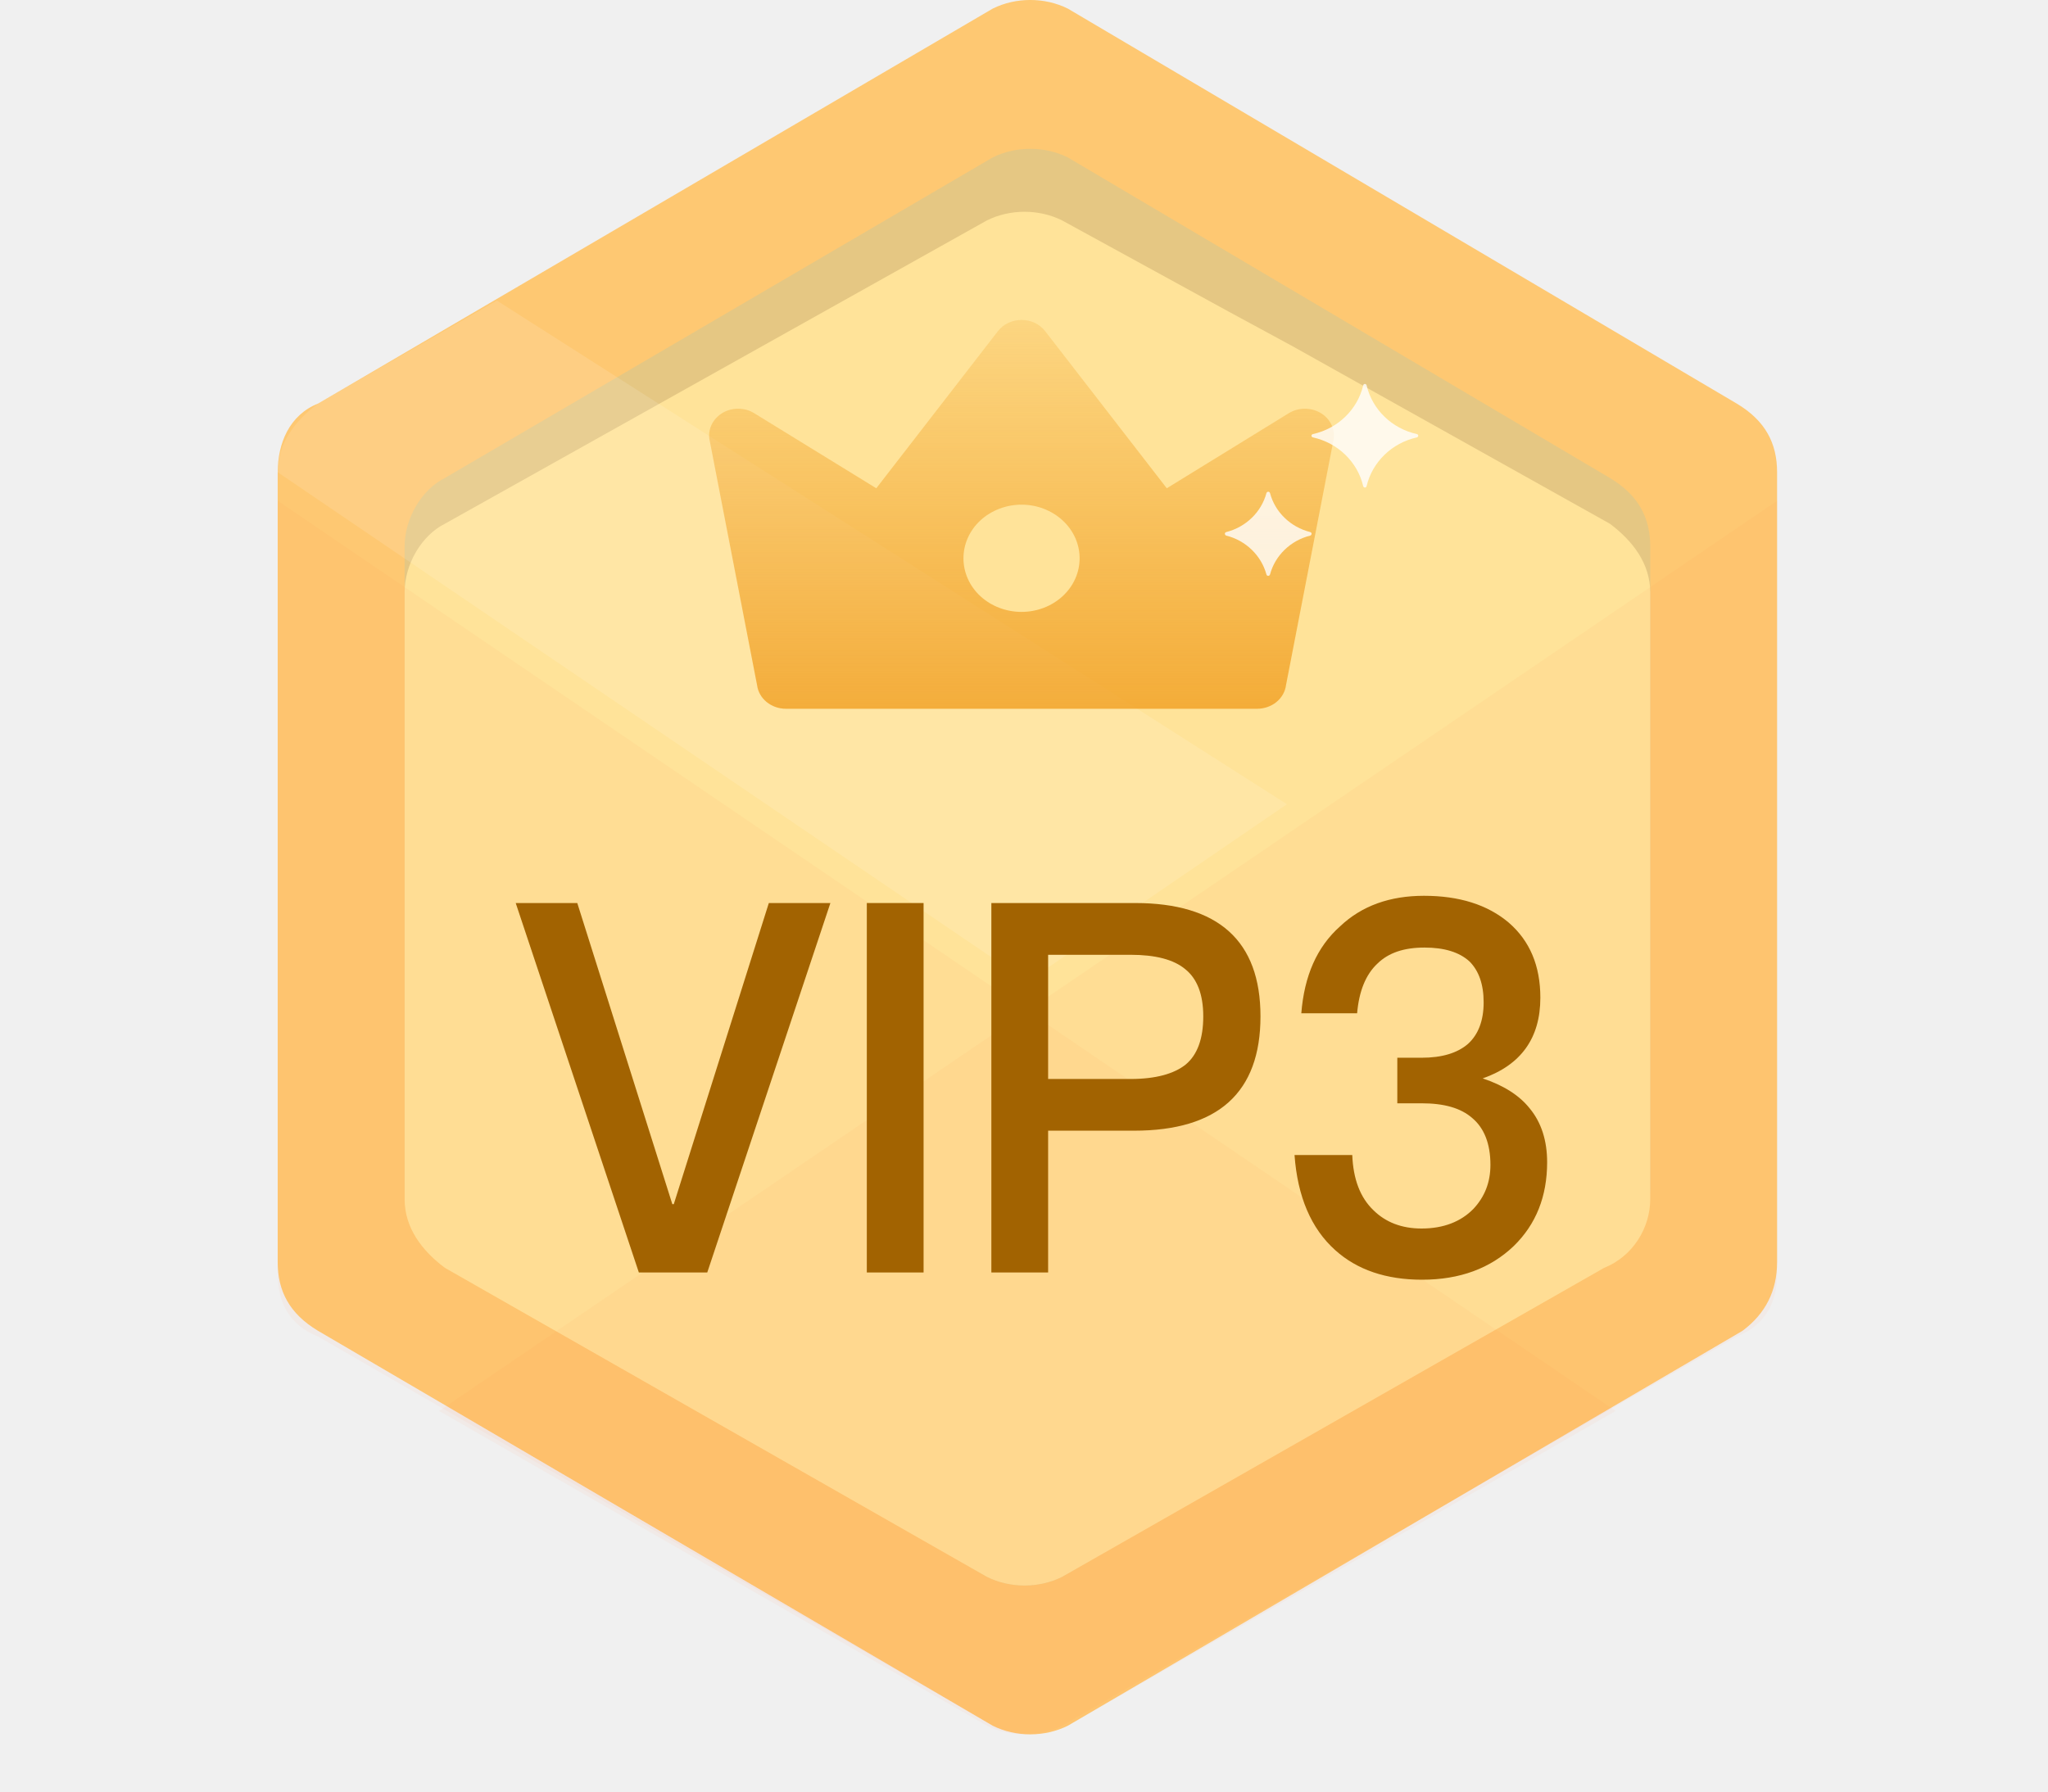
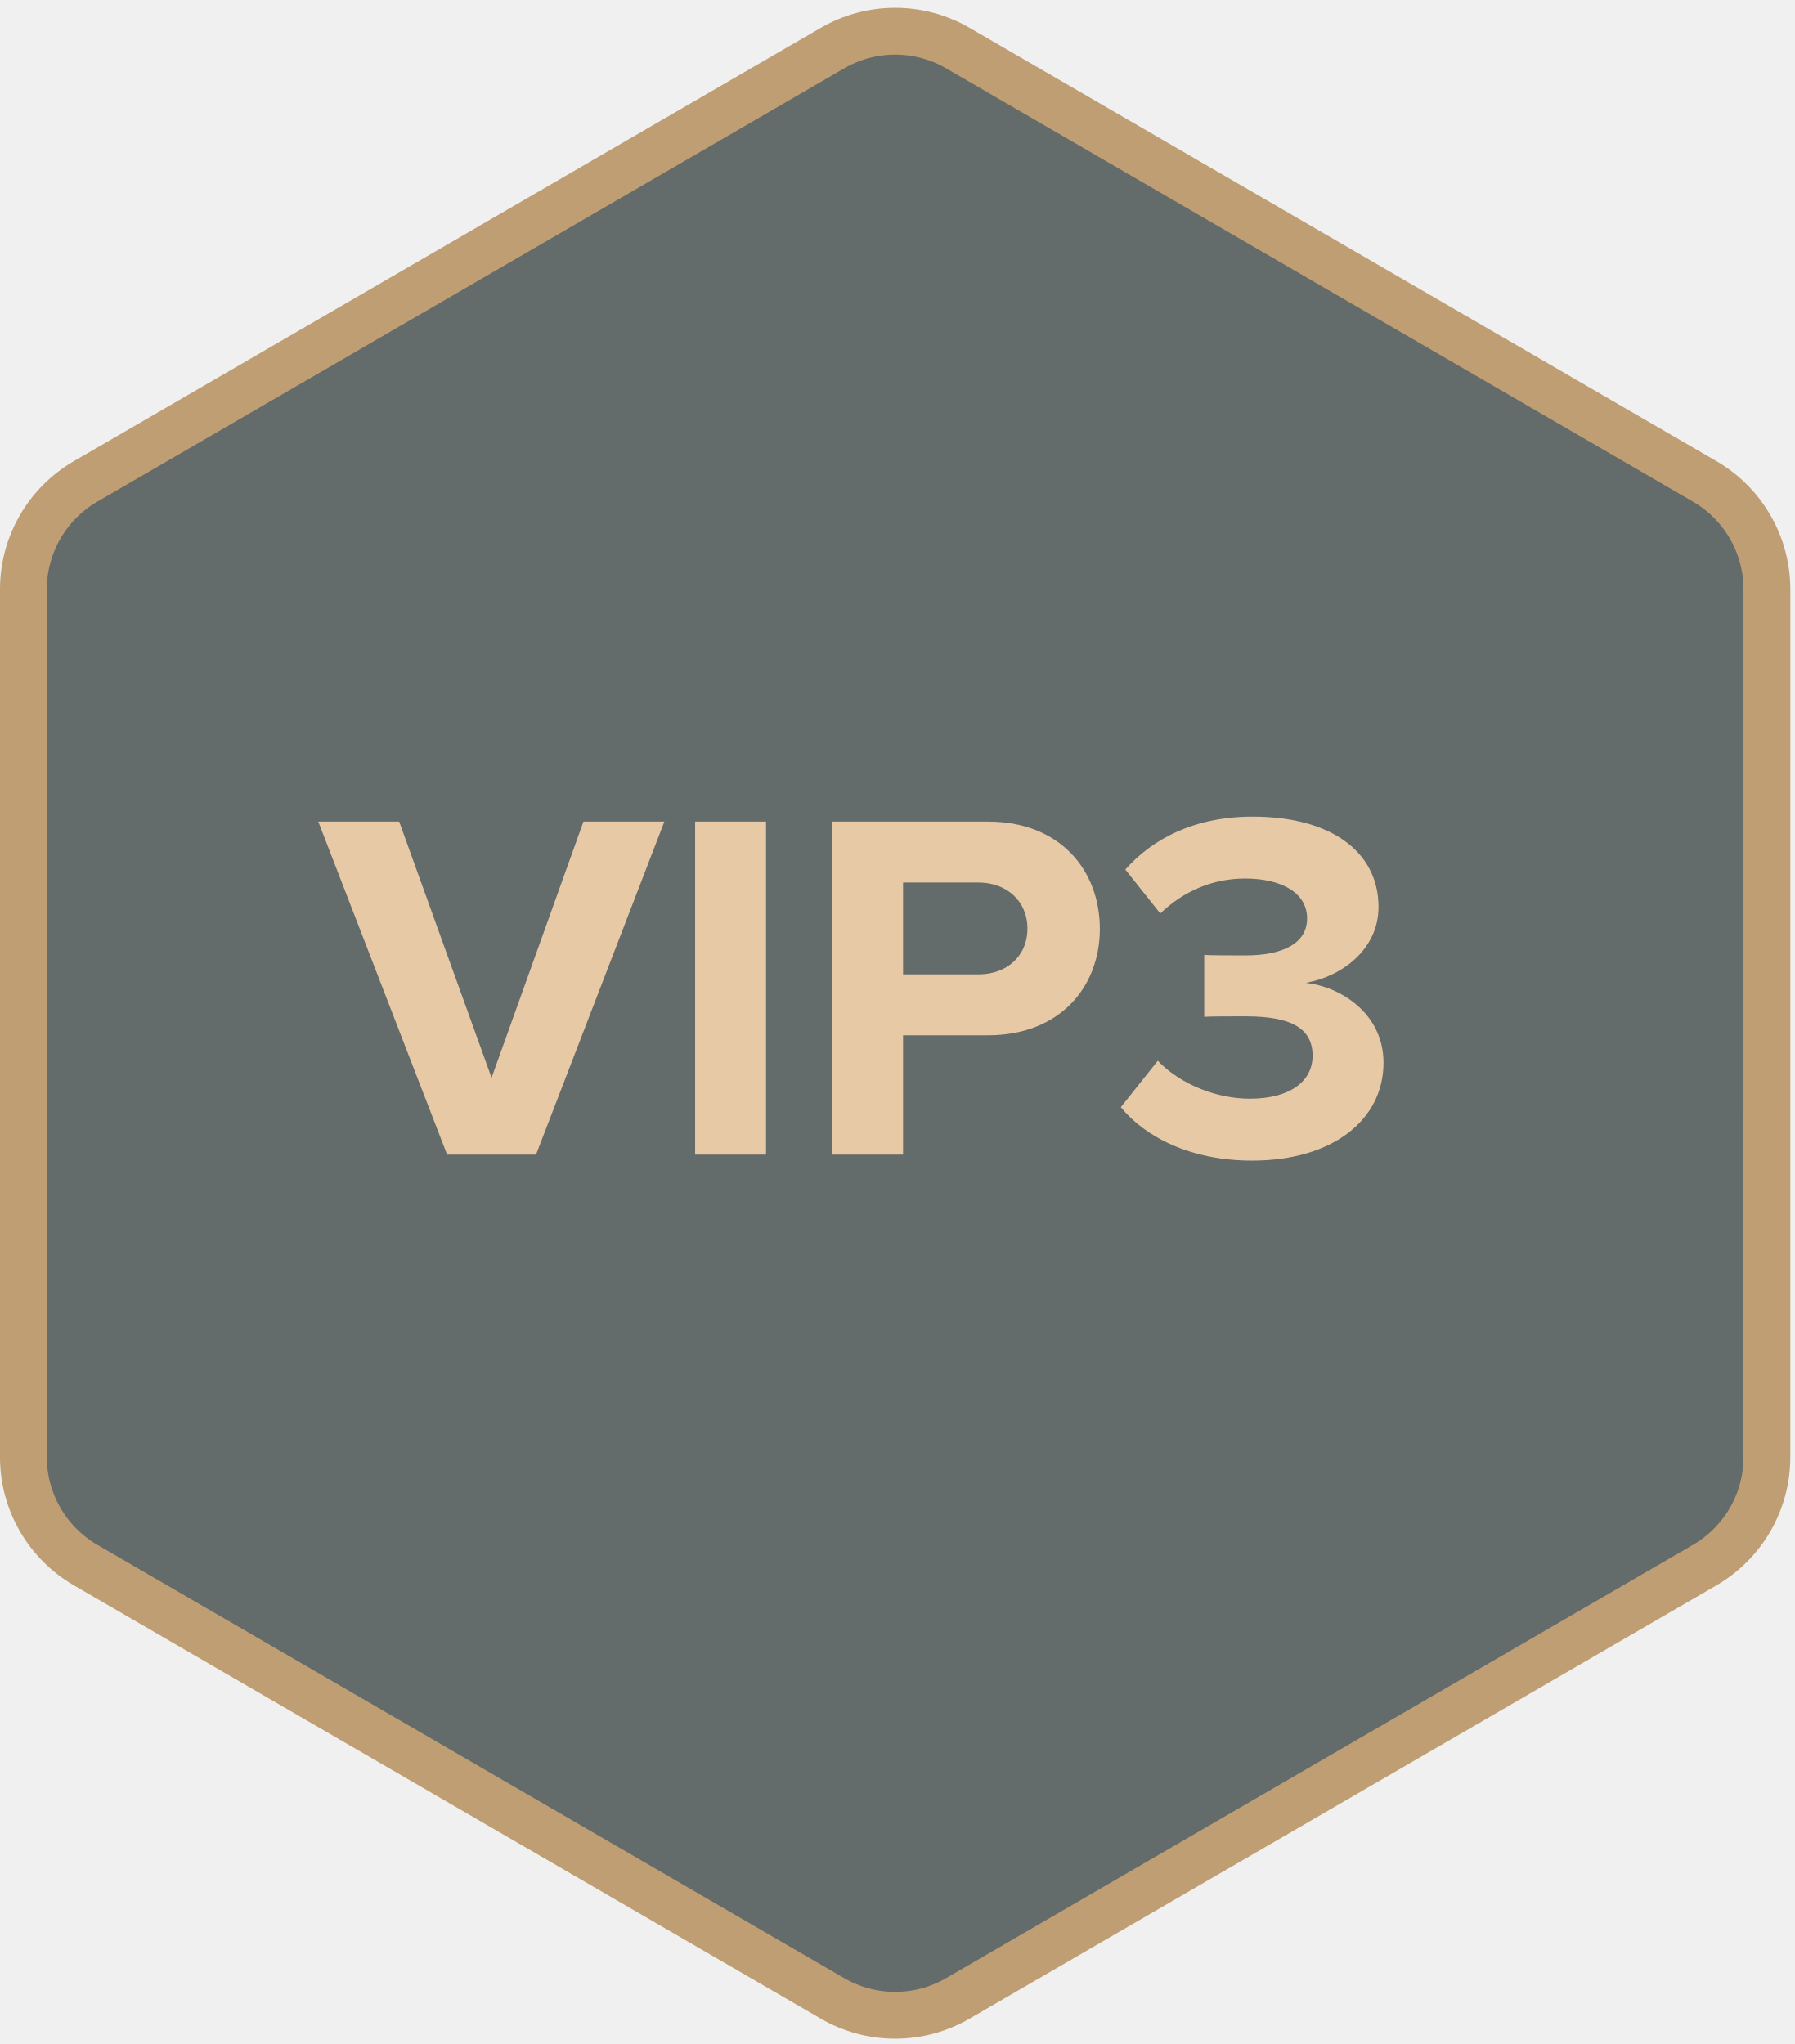
- <svg xmlns="http://www.w3.org/2000/svg" width="32" height="28" viewBox="0 0 32 28" fill="none">
-   <path d="M27.767 19.725V7.38C27.767 6.933 27.587 6.575 27.136 6.307L16.684 0.134C16.323 -0.045 15.873 -0.045 15.512 0.134L4.97 6.307C4.519 6.486 4.339 6.933 4.339 7.38V19.725C4.339 20.172 4.519 20.53 4.97 20.799L15.512 26.971C15.873 27.15 16.323 27.15 16.684 26.971L27.226 20.799C27.587 20.53 27.767 20.172 27.767 19.725Z" fill="#FEC872" />
-   <path d="M25.785 18.562V8.543C25.785 8.096 25.604 7.738 25.154 7.47L16.684 2.46C16.323 2.281 15.873 2.281 15.512 2.46L6.952 7.47C6.592 7.648 6.322 8.096 6.322 8.543V18.562C6.322 19.009 6.502 19.367 6.952 19.636L15.422 24.645C15.783 24.824 16.233 24.824 16.594 24.645L25.064 19.636C25.514 19.367 25.785 19.009 25.785 18.562Z" fill="#E5C783" />
-   <path d="M25.785 18.741V9.259C25.785 8.812 25.514 8.454 25.154 8.185L20.198 5.412L19.207 4.875L16.594 3.444C16.233 3.265 15.783 3.265 15.422 3.444L6.952 8.185C6.592 8.364 6.322 8.812 6.322 9.259V18.741C6.322 19.189 6.592 19.546 6.952 19.815L15.422 24.645C15.783 24.824 16.233 24.824 16.594 24.645L25.064 19.815C25.514 19.636 25.785 19.189 25.785 18.741Z" fill="#FFE399" />
-   <path opacity="0.05" d="M4.339 7.827V19.904C4.339 20.351 4.519 20.709 4.97 20.888L15.512 26.971C15.873 27.15 16.323 27.15 16.684 26.971L25.244 22.051L4.339 7.827Z" fill="#FF6D32" />
-   <path opacity="0.12" d="M7.763 4.697L4.97 6.307C4.609 6.575 4.339 6.933 4.339 7.38L16.053 15.342L20.108 12.569L7.763 4.697Z" fill="white" />
-   <path opacity="0.05" d="M27.767 7.827V19.904C27.767 20.351 27.587 20.709 27.136 20.888L16.594 26.971C16.233 27.15 15.783 27.15 15.422 26.971L6.862 22.051L27.767 7.827Z" fill="#FF6D32" />
-   <path d="M11.785 6.458L13.692 7.631L15.592 5.176C15.634 5.121 15.689 5.077 15.754 5.046C15.818 5.016 15.889 5 15.961 5C16.034 5 16.105 5.016 16.169 5.046C16.233 5.077 16.289 5.121 16.331 5.176L18.231 7.631L20.137 6.458C20.21 6.413 20.294 6.389 20.381 6.388C20.467 6.386 20.553 6.408 20.626 6.449C20.7 6.491 20.76 6.552 20.797 6.624C20.835 6.696 20.85 6.776 20.84 6.856L20.094 10.707C20.081 10.809 20.028 10.903 19.945 10.971C19.862 11.039 19.754 11.077 19.643 11.077H12.28C12.168 11.077 12.061 11.039 11.978 10.971C11.895 10.903 11.842 10.809 11.829 10.707L11.083 6.855C11.073 6.776 11.088 6.695 11.126 6.623C11.164 6.552 11.223 6.491 11.297 6.449C11.37 6.407 11.456 6.386 11.542 6.388C11.629 6.389 11.713 6.413 11.785 6.458ZM15.961 9.563C16.202 9.563 16.433 9.475 16.603 9.318C16.774 9.161 16.869 8.948 16.869 8.725C16.869 8.503 16.774 8.29 16.603 8.133C16.433 7.976 16.202 7.887 15.961 7.887C15.721 7.887 15.49 7.976 15.319 8.133C15.149 8.29 15.054 8.503 15.054 8.725C15.054 8.948 15.149 9.161 15.319 9.318C15.49 9.475 15.721 9.563 15.961 9.563Z" fill="url(#paint0_linear_8460_23076)" />
-   <path opacity="0.8" d="M22.139 6.784C21.748 6.698 21.442 6.4 21.353 6.022C21.345 5.993 21.307 5.993 21.3 6.022C21.212 6.4 20.904 6.698 20.515 6.784C20.484 6.792 20.484 6.828 20.515 6.836C20.905 6.922 21.212 7.22 21.3 7.598C21.308 7.627 21.346 7.627 21.353 7.598C21.442 7.22 21.749 6.922 22.139 6.836C22.167 6.828 22.167 6.79 22.139 6.784ZM20.471 8.315C20.165 8.238 19.923 8.004 19.844 7.707C19.836 7.678 19.796 7.678 19.788 7.707C19.708 8.004 19.466 8.238 19.161 8.315C19.131 8.322 19.131 8.361 19.161 8.371C19.466 8.447 19.708 8.682 19.788 8.978C19.795 9.007 19.835 9.007 19.844 8.978C19.923 8.682 20.165 8.447 20.471 8.371C20.501 8.361 20.501 8.322 20.471 8.315Z" fill="white" />
-   <path d="M8.058 14.113H9.02L10.505 18.819H10.528L12.013 14.113H12.975L11.051 19.887H9.982L8.058 14.113Z" fill="#A26301" />
-   <path d="M13.544 14.113H14.431V19.887H13.544V14.113Z" fill="#A26301" />
-   <path d="M15.49 14.113H17.733C19.036 14.113 19.695 14.704 19.695 15.884C19.695 17.073 19.036 17.671 17.718 17.671H16.377V19.887H15.49V14.113ZM16.377 14.922V16.863H17.665C18.058 16.863 18.346 16.782 18.528 16.636C18.71 16.483 18.801 16.232 18.801 15.884C18.801 15.536 18.702 15.294 18.521 15.148C18.339 14.995 18.051 14.922 17.665 14.922H16.377Z" fill="#A26301" />
-   <path d="M22.25 14C22.796 14 23.242 14.137 23.576 14.421C23.902 14.704 24.068 15.092 24.068 15.593C24.068 16.224 23.765 16.644 23.167 16.854C23.485 16.96 23.735 17.113 23.902 17.323C24.083 17.542 24.174 17.825 24.174 18.164C24.174 18.698 24 19.135 23.652 19.474C23.288 19.822 22.811 20 22.22 20C21.659 20 21.205 19.846 20.864 19.539C20.485 19.2 20.273 18.698 20.227 18.051H21.129C21.144 18.423 21.25 18.714 21.462 18.916C21.651 19.102 21.901 19.2 22.212 19.2C22.553 19.2 22.826 19.094 23.023 18.892C23.197 18.706 23.288 18.48 23.288 18.205C23.288 17.873 23.189 17.631 23.008 17.477C22.826 17.315 22.561 17.243 22.212 17.243H21.833V16.531H22.212C22.53 16.531 22.773 16.458 22.939 16.313C23.099 16.167 23.182 15.949 23.182 15.666C23.182 15.383 23.106 15.172 22.962 15.027C22.803 14.881 22.568 14.809 22.258 14.809C21.939 14.809 21.697 14.889 21.523 15.059C21.341 15.229 21.235 15.488 21.205 15.836H20.333C20.379 15.253 20.576 14.8 20.939 14.477C21.28 14.154 21.72 14 22.25 14Z" fill="#A26301" />
-   <defs>
-     <linearGradient id="paint0_linear_8460_23076" x1="15.961" y1="5" x2="15.961" y2="13.077" gradientUnits="userSpaceOnUse">
-       <stop stop-color="#F19F21" stop-opacity="0.2" />
-       <stop offset="1" stop-color="#F19F21" />
-     </linearGradient>
-   </defs>
+ <svg xmlns="http://www.w3.org/2000/svg" width="115" height="131" viewBox="0 0 115 131" fill="none">
+   <path d="M113.218 93.386C113.218 94.787 112.85 96.164 112.151 97.379C111.451 98.593 110.445 99.602 109.233 100.306L61.374 128.077C60.154 128.785 58.769 129.158 57.358 129.158C55.948 129.158 54.563 128.785 53.343 128.077L5.484 100.305C4.272 99.602 3.266 98.592 2.566 97.378C1.867 96.163 1.499 94.786 1.499 93.385V37.772C1.499 36.37 1.867 34.994 2.567 33.78C3.266 32.565 4.272 31.556 5.484 30.853L53.344 3.081C54.564 2.373 55.949 2 57.359 2C58.77 2 60.155 2.373 61.375 3.081L109.234 30.853C110.446 31.556 111.452 32.565 112.151 33.78C112.851 34.994 113.219 36.37 113.219 37.772L113.218 93.386Z" fill="#646B6B" stroke="#BF9E73" stroke-width="3" />
+   <path d="M28.65 74L20.394 52.656H25.578L31.498 69.072L37.386 52.656H42.57L34.346 74H28.65ZM44.541 74V52.656H49.085V74H44.541ZM53.322 74V52.656H63.306C67.946 52.656 70.475 55.792 70.475 59.536C70.475 63.248 67.914 66.352 63.306 66.352H57.866V74H53.322ZM65.834 59.504C65.834 57.744 64.49 56.56 62.699 56.56H57.866V62.448H62.699C64.49 62.448 65.834 61.296 65.834 59.504ZM71.819 70.96L74.187 67.984C75.659 69.52 77.995 70.416 80.075 70.416C82.667 70.416 84.107 69.296 84.107 67.664C84.107 65.936 82.795 65.136 79.819 65.136C78.923 65.136 77.483 65.136 77.163 65.168V61.2C77.547 61.232 78.987 61.232 79.819 61.232C82.187 61.232 83.755 60.464 83.755 58.864C83.755 57.168 82.027 56.304 79.787 56.304C77.707 56.304 75.851 57.104 74.347 58.544L72.107 55.728C73.835 53.776 76.523 52.336 80.267 52.336C85.259 52.336 88.331 54.576 88.331 58.128C88.331 60.816 86.027 62.576 83.659 62.992C85.835 63.216 88.651 64.912 88.651 68.112C88.651 71.792 85.355 74.384 80.235 74.384C76.299 74.384 73.387 72.88 71.819 70.96Z" fill="#E7CAA5" />
</svg>
